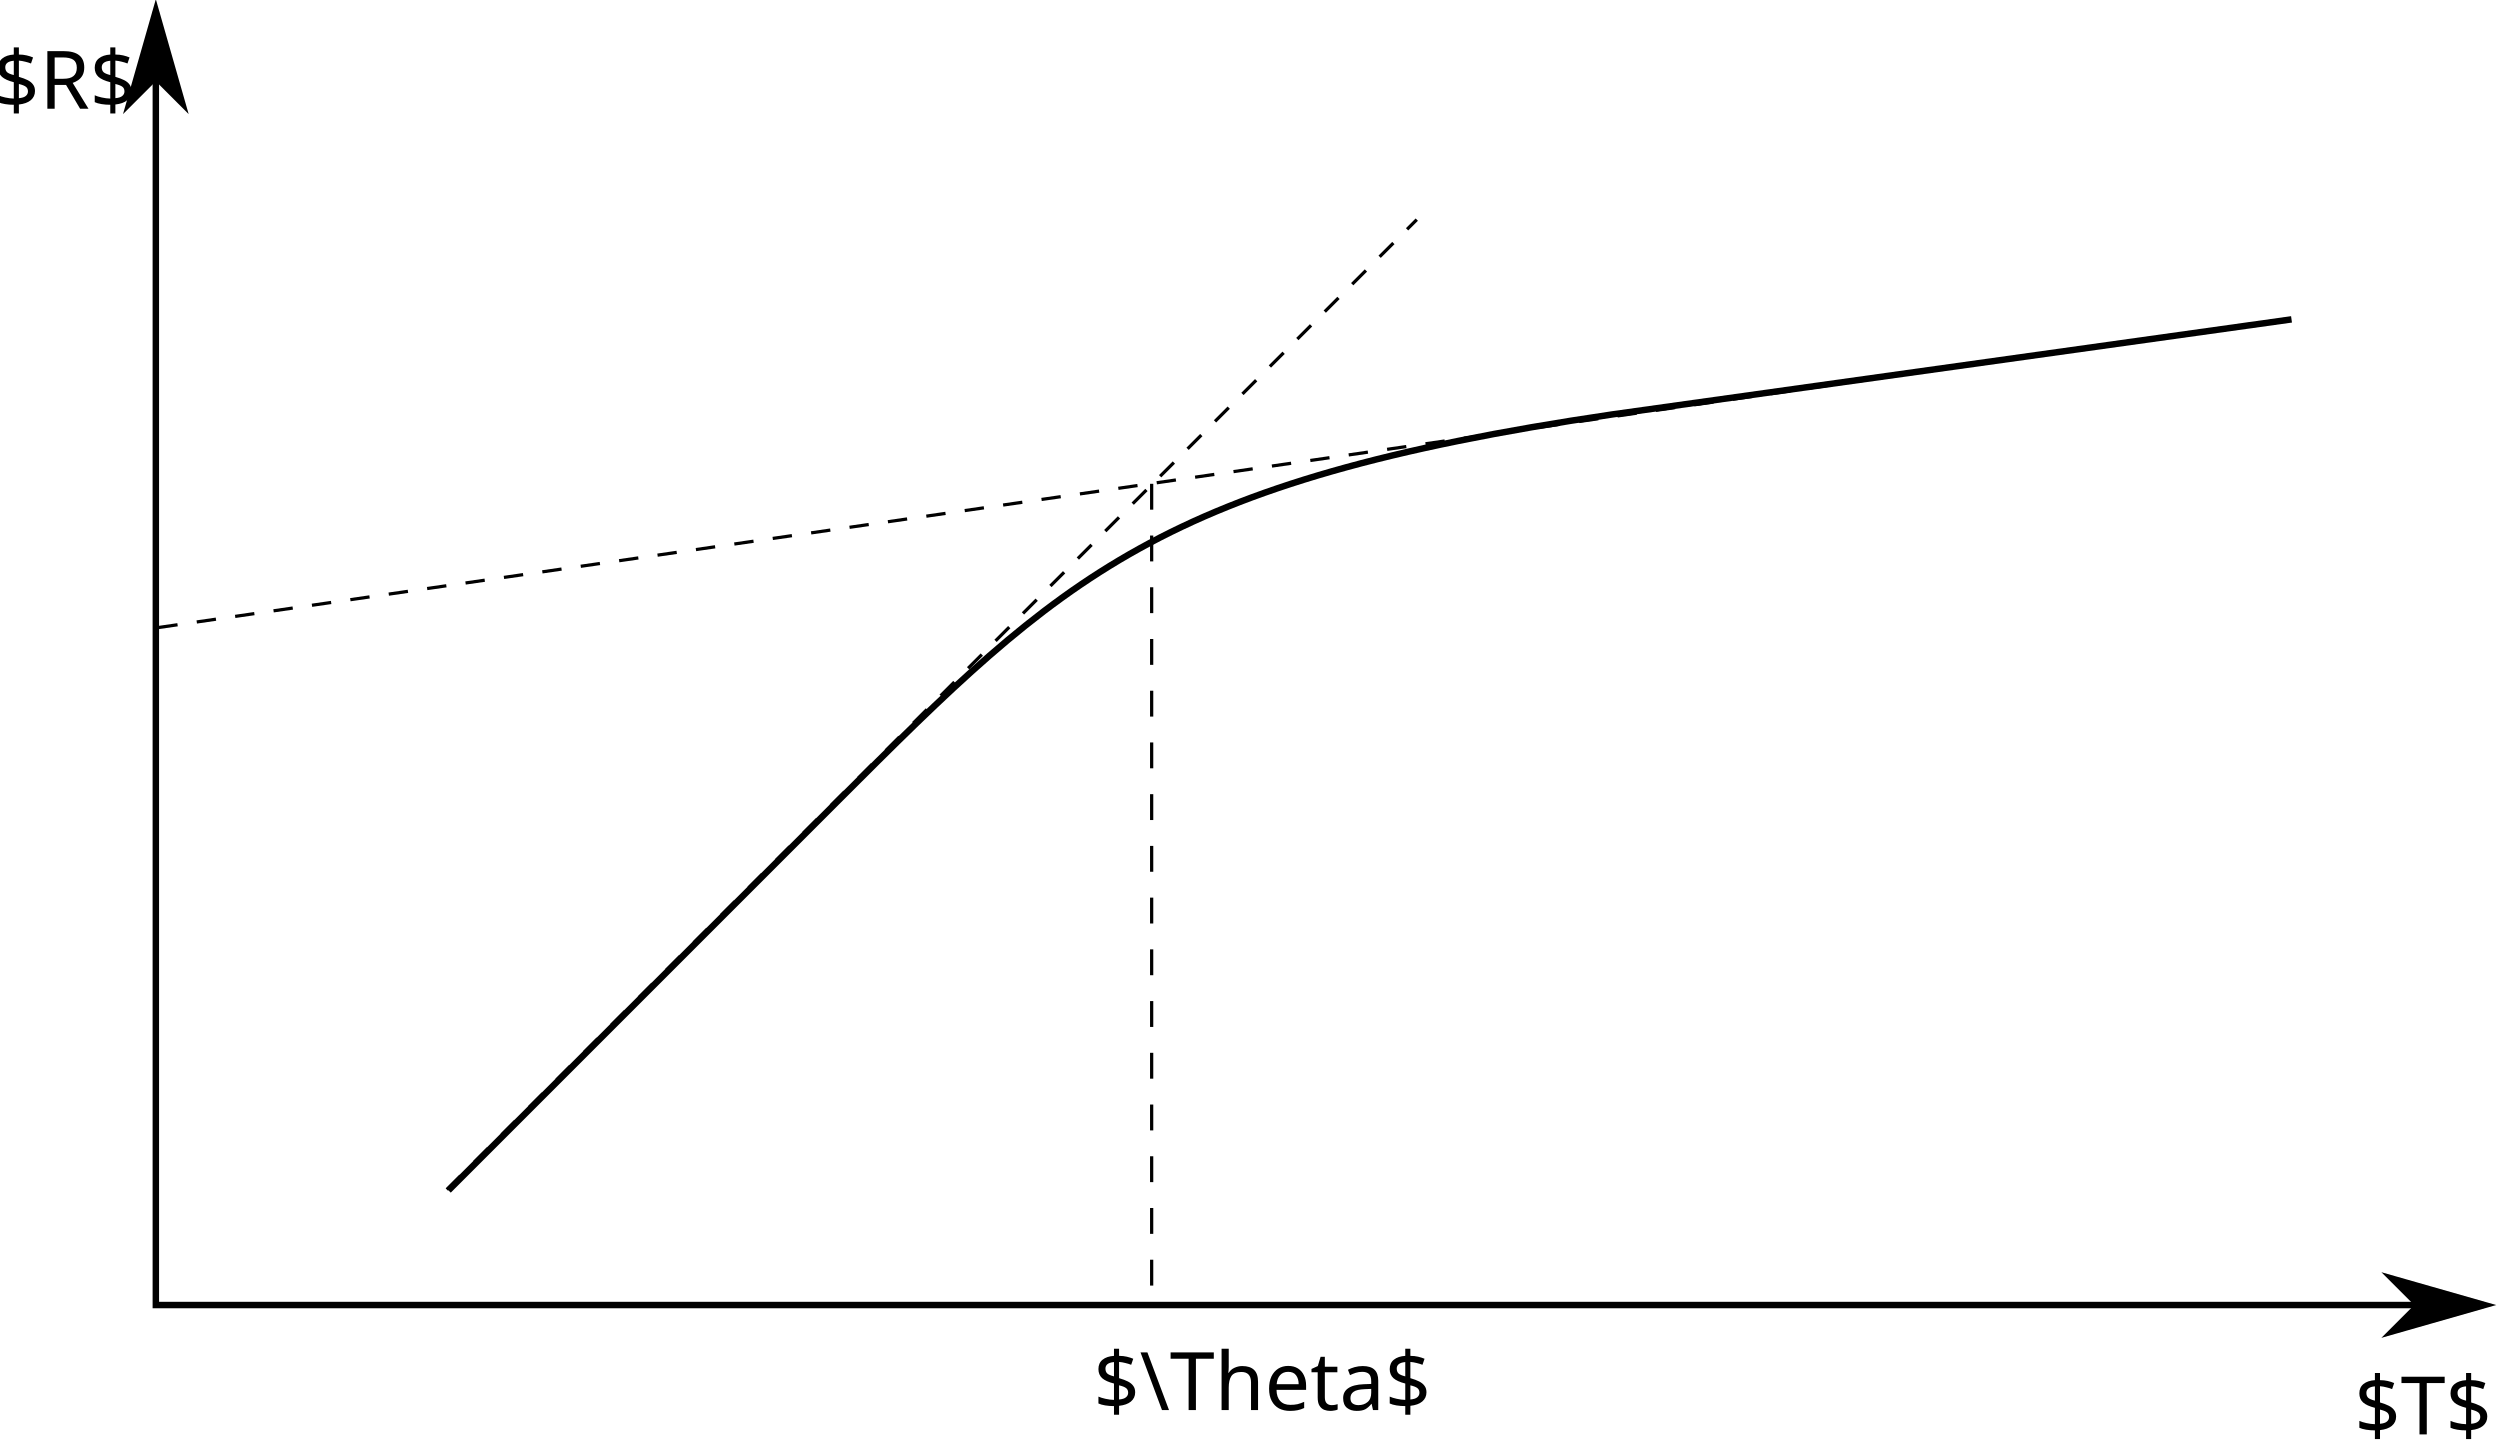
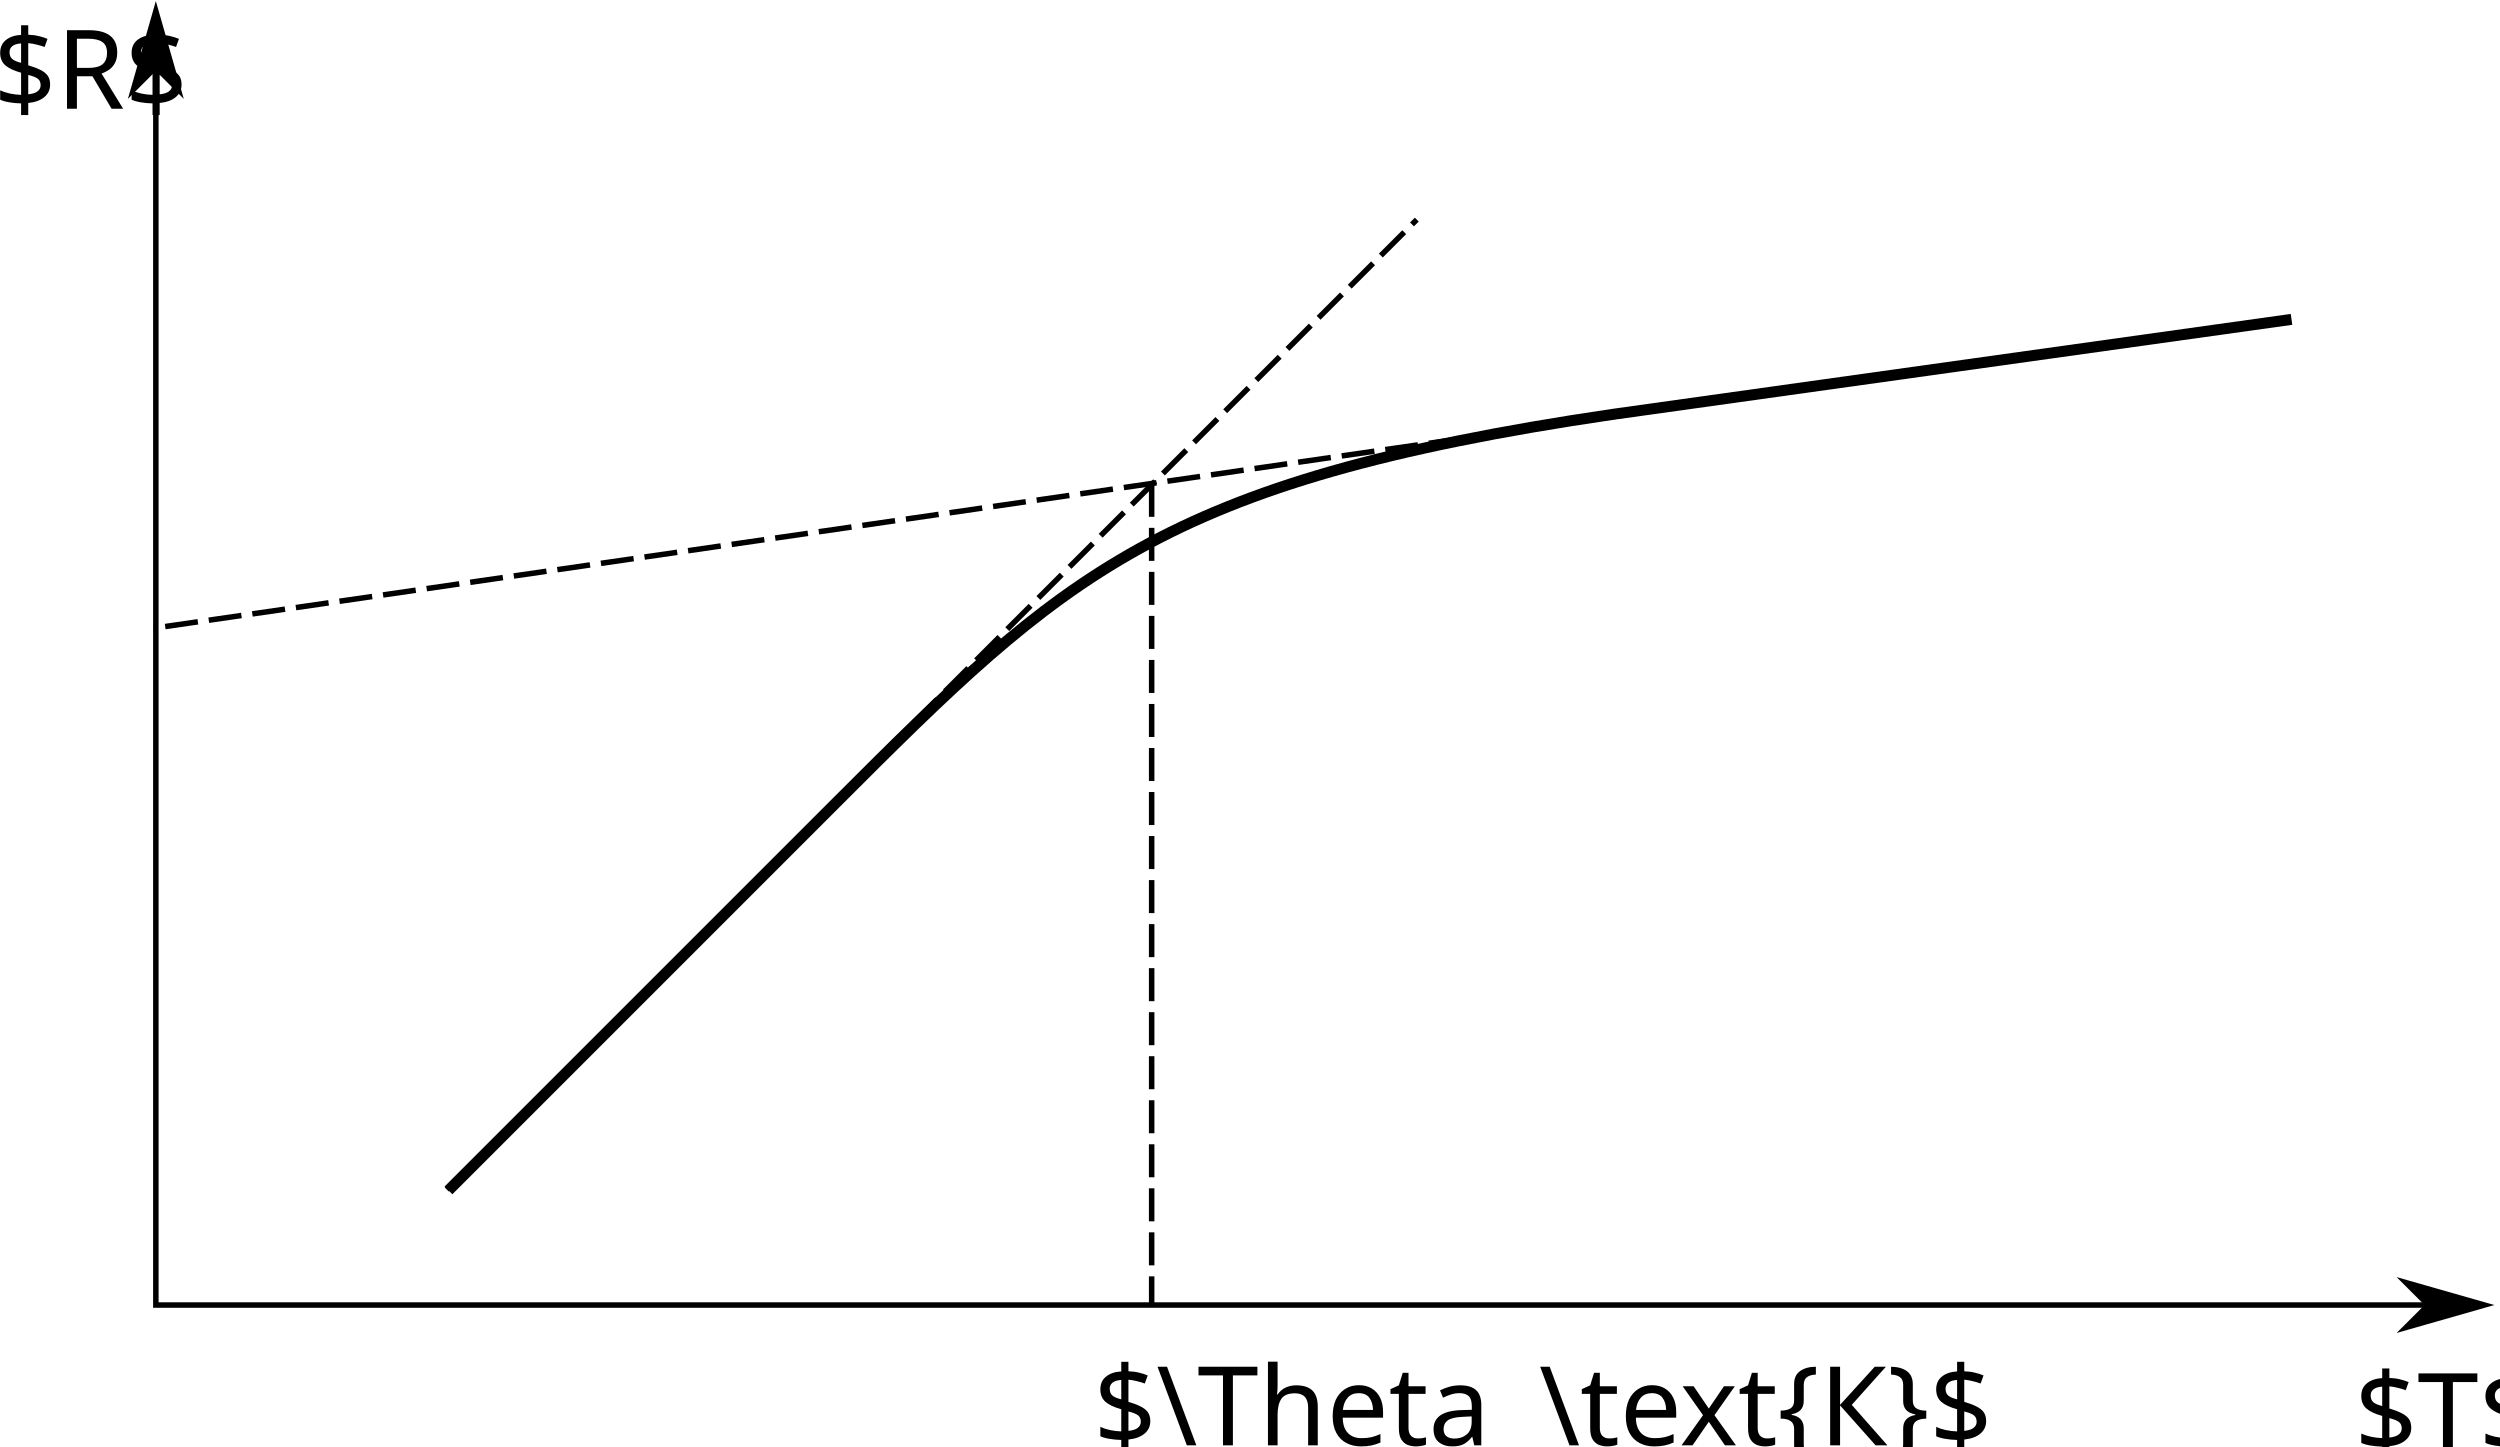
<svg xmlns="http://www.w3.org/2000/svg" width="80.12mm" height="46.349mm" viewBox="0 0 283.889 164.23" id="svg8023" version="1.1">
  <defs id="defs8025">
    <marker orient="auto" refY="0" refX="0" id="Arrow1Lstart" style="overflow:visible">
      <path id="path5665" d="M 0,0 5,-5 -12.5,0 5,5 0,0 Z" style="fill:#000000;fill-opacity:1;fill-rule:evenodd;stroke:#000000;stroke-width:1pt;stroke-opacity:1" transform="matrix(0.8,0,0,0.8,10,0)" />
    </marker>
    <marker orient="auto" refY="0" refX="0" id="Arrow1Lend" style="overflow:visible">
      <path id="path5668" d="M 0,0 5,-5 -12.5,0 5,5 0,0 Z" style="fill:#000000;fill-opacity:1;fill-rule:evenodd;stroke:#000000;stroke-width:1pt;stroke-opacity:1" transform="matrix(-0.8,0,0,-0.8,-10,0)" />
    </marker>
  </defs>
  <g id="layer1" transform="translate(-248.6266,-171.2974)">
-     <path style="fill:none;fill-rule:evenodd;stroke:#000000;stroke-width:0.734px;stroke-linecap:butt;stroke-linejoin:miter;stroke-opacity:1;marker-start:url(#Arrow1Lstart);marker-end:url(#Arrow1Lend)" d="m 266.322,172.634 0,146.859 264.346,0" id="path8573" />
-     <path style="fill:none;fill-rule:evenodd;stroke:#000000;stroke-width:0.734px;stroke-linecap:butt;stroke-linejoin:miter;stroke-opacity:1" d="m 299.552,306.472 44.058,-44.058 c 25.7,-25.7 36.715,-36.499 88.115,-44.058 l 77.118,-10.792" id="path8635" />
-     <path style="fill:none;fill-rule:evenodd;stroke:#000000;stroke-width:0.367;stroke-linecap:butt;stroke-linejoin:miter;stroke-miterlimit:4;stroke-dasharray:2.203, 2.203;stroke-dashoffset:0;stroke-opacity:1" d="M 508.609,207.465 266.12,242.629" id="path8637" />
-     <path style="fill:none;fill-rule:evenodd;stroke:#000000;stroke-width:0.367;stroke-linecap:butt;stroke-linejoin:miter;stroke-miterlimit:4;stroke-dasharray:2.203, 2.203;stroke-dashoffset:0;stroke-opacity:1" d="M 299.365,306.381 409.51,196.236" id="path8639" />
-     <path style="fill:none;fill-rule:evenodd;stroke:#000000;stroke-width:0.367;stroke-linecap:butt;stroke-linejoin:miter;stroke-miterlimit:4;stroke-dasharray:2.937, 2.937;stroke-dashoffset:0;stroke-opacity:1" d="m 379.404,226.237 0,93.256" id="path8641" />
-     <text xml:space="preserve" style="font-style:normal;font-weight:normal;font-size:9.179px;line-height:125%;font-family:sans-serif;letter-spacing:0px;word-spacing:0px;fill:#000000;fill-opacity:1;stroke:none;stroke-width:1px;stroke-linecap:butt;stroke-linejoin:miter;stroke-opacity:1" x="515.983" y="334.179" id="text8643">
-       <tspan id="tspan8645" x="515.983" y="334.179">$T$</tspan>
+     <path style="fill:none;fill-rule:evenodd;stroke:#000000;stroke-width:0.625;stroke-linecap:butt;stroke-linejoin:miter;stroke-opacity:1;marker-start:url(#Arrow1Lstart);marker-end:url(#Arrow1Lend)" d="m 266.322,172.634 0,146.859 264.346,0" id="path8573" />
+     <path style="fill:none;fill-rule:evenodd;stroke:#000000;stroke-width:1.25;stroke-linecap:butt;stroke-linejoin:miter;stroke-opacity:1" d="m 299.552,306.472 44.058,-44.058 c 25.7,-25.7 36.715,-36.499 88.115,-44.058 l 77.118,-10.792" id="path8635" />
+     <path style="fill:none;fill-rule:evenodd;stroke:#000000;stroke-width:0.625;stroke-linecap:butt;stroke-linejoin:miter;stroke-miterlimit:4;stroke-dasharray:3.75,1.25;stroke-dashoffset:0;stroke-opacity:1" d="M 508.609,207.465 266.12,242.629" id="path8637" />
+     <path style="fill:none;fill-rule:evenodd;stroke:#000000;stroke-width:0.625;stroke-linecap:butt;stroke-linejoin:miter;stroke-miterlimit:4;stroke-dasharray:3.75,1.25;stroke-dashoffset:0;stroke-opacity:1" d="M 299.365,306.381 409.51,196.236" id="path8639" />
+     <path style="fill:none;fill-rule:evenodd;stroke:#000000;stroke-width:0.625;stroke-linecap:butt;stroke-linejoin:miter;stroke-miterlimit:4;stroke-dasharray:3.75,1.25;stroke-dashoffset:0;stroke-opacity:1" d="m 379.404,226.237 0,93.256" id="path8641" />
+     <text xml:space="preserve" style="font-style:normal;font-weight:normal;font-size:9.179px;line-height:125%;font-family:sans-serif;letter-spacing:0px;word-spacing:0px;fill:#000000;fill-opacity:1;stroke:none;stroke-width:1px;stroke-linecap:butt;stroke-linejoin:miter;stroke-opacity:1" x="515.983" y="336.179" id="text8643">
+       <tspan id="tspan8645" x="515.983" y="336.179" style="font-size:12.5px">$T$</tspan>
    </text>
    <text xml:space="preserve" style="font-style:normal;font-weight:normal;font-size:9.179px;line-height:125%;font-family:sans-serif;letter-spacing:0px;word-spacing:0px;fill:#000000;fill-opacity:1;stroke:none;stroke-width:1px;stroke-linecap:butt;stroke-linejoin:miter;stroke-opacity:1" x="247.865" y="183.648" id="text8647">
-       <tspan id="tspan8649" x="247.865" y="183.648">$R$</tspan>
+       <tspan id="tspan8649" x="247.865" y="183.648" style="font-size:12.5px">$R$</tspan>
    </text>
-     <text xml:space="preserve" style="font-style:normal;font-weight:normal;font-size:9.179px;line-height:125%;font-family:sans-serif;letter-spacing:0px;word-spacing:0px;fill:#000000;fill-opacity:1;stroke:none;stroke-width:1px;stroke-linecap:butt;stroke-linejoin:miter;stroke-opacity:1" x="372.795" y="331.422" id="text8651">
-       <tspan id="tspan8653" x="372.795" y="331.422">$\Theta$</tspan>
+     <text xml:space="preserve" style="font-style:normal;font-weight:normal;font-size:9.179px;line-height:125%;font-family:sans-serif;letter-spacing:0px;word-spacing:0px;fill:#000000;fill-opacity:1;stroke:none;stroke-width:1px;stroke-linecap:butt;stroke-linejoin:miter;stroke-opacity:1" x="372.795" y="335.422" id="text8651">
+       <tspan id="tspan8653" x="372.795" y="335.422" style="font-size:12.5px">$\Theta_\text{К}$</tspan>
    </text>
  </g>
</svg>
